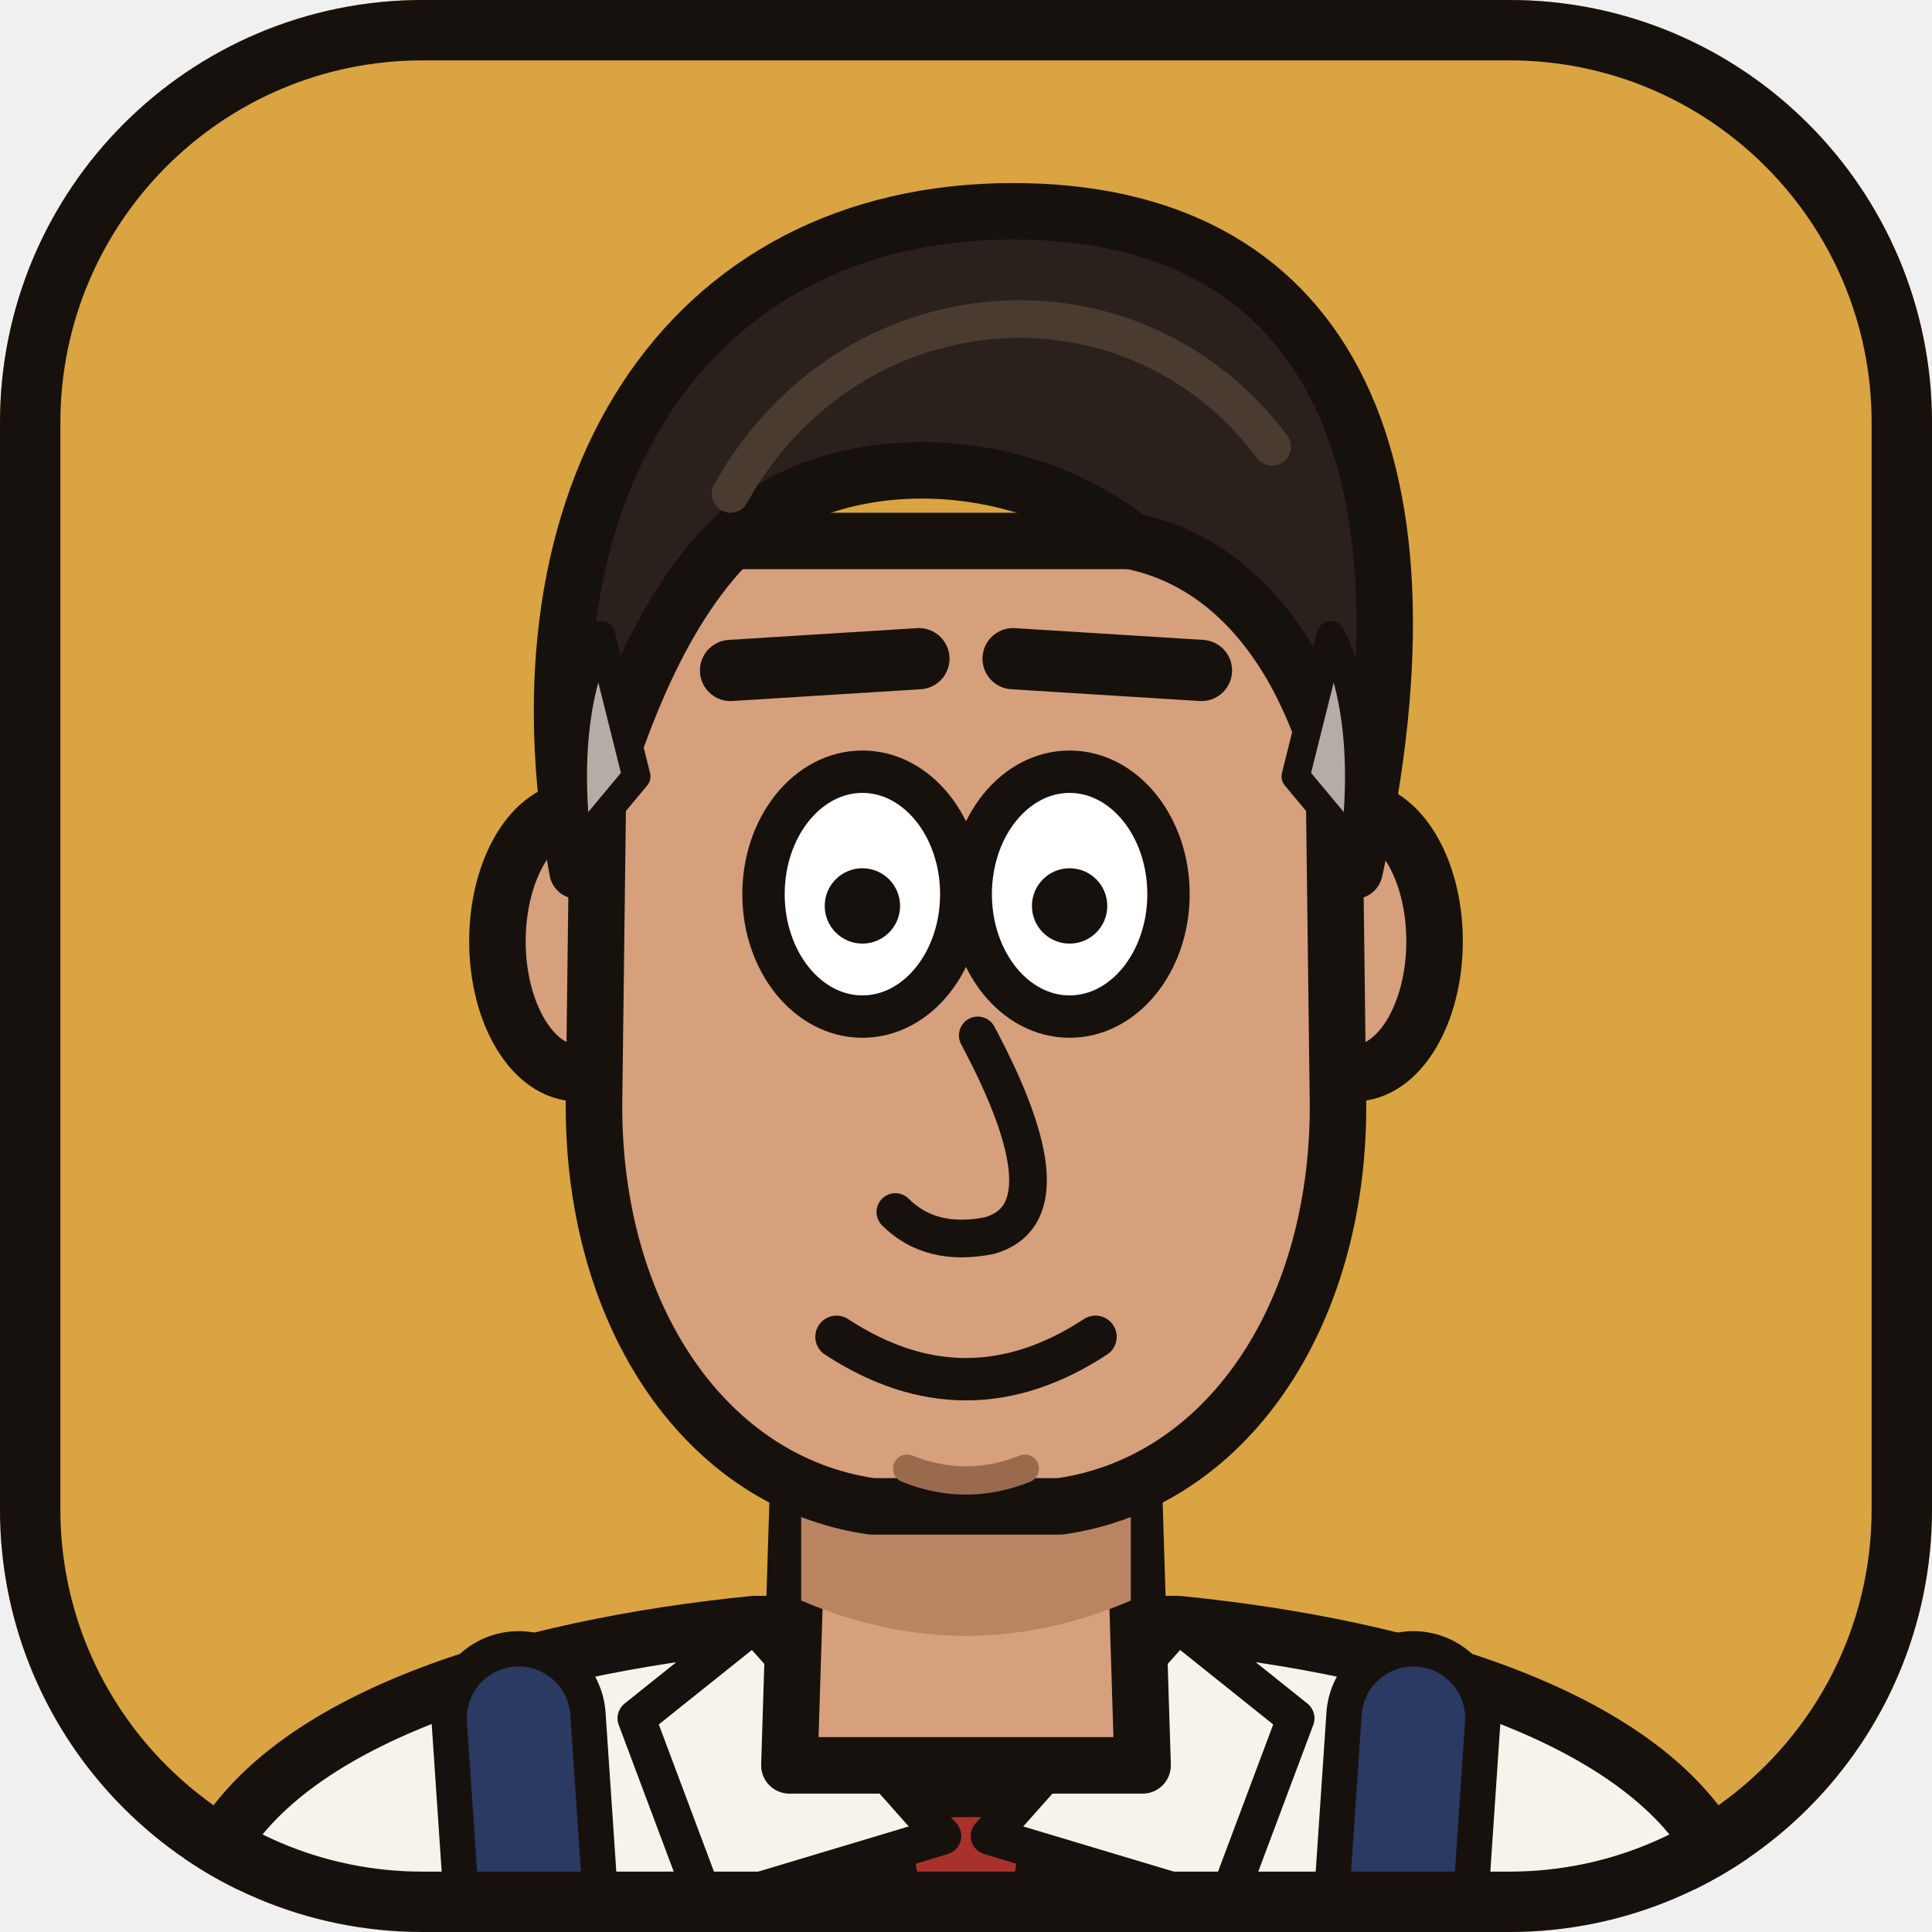
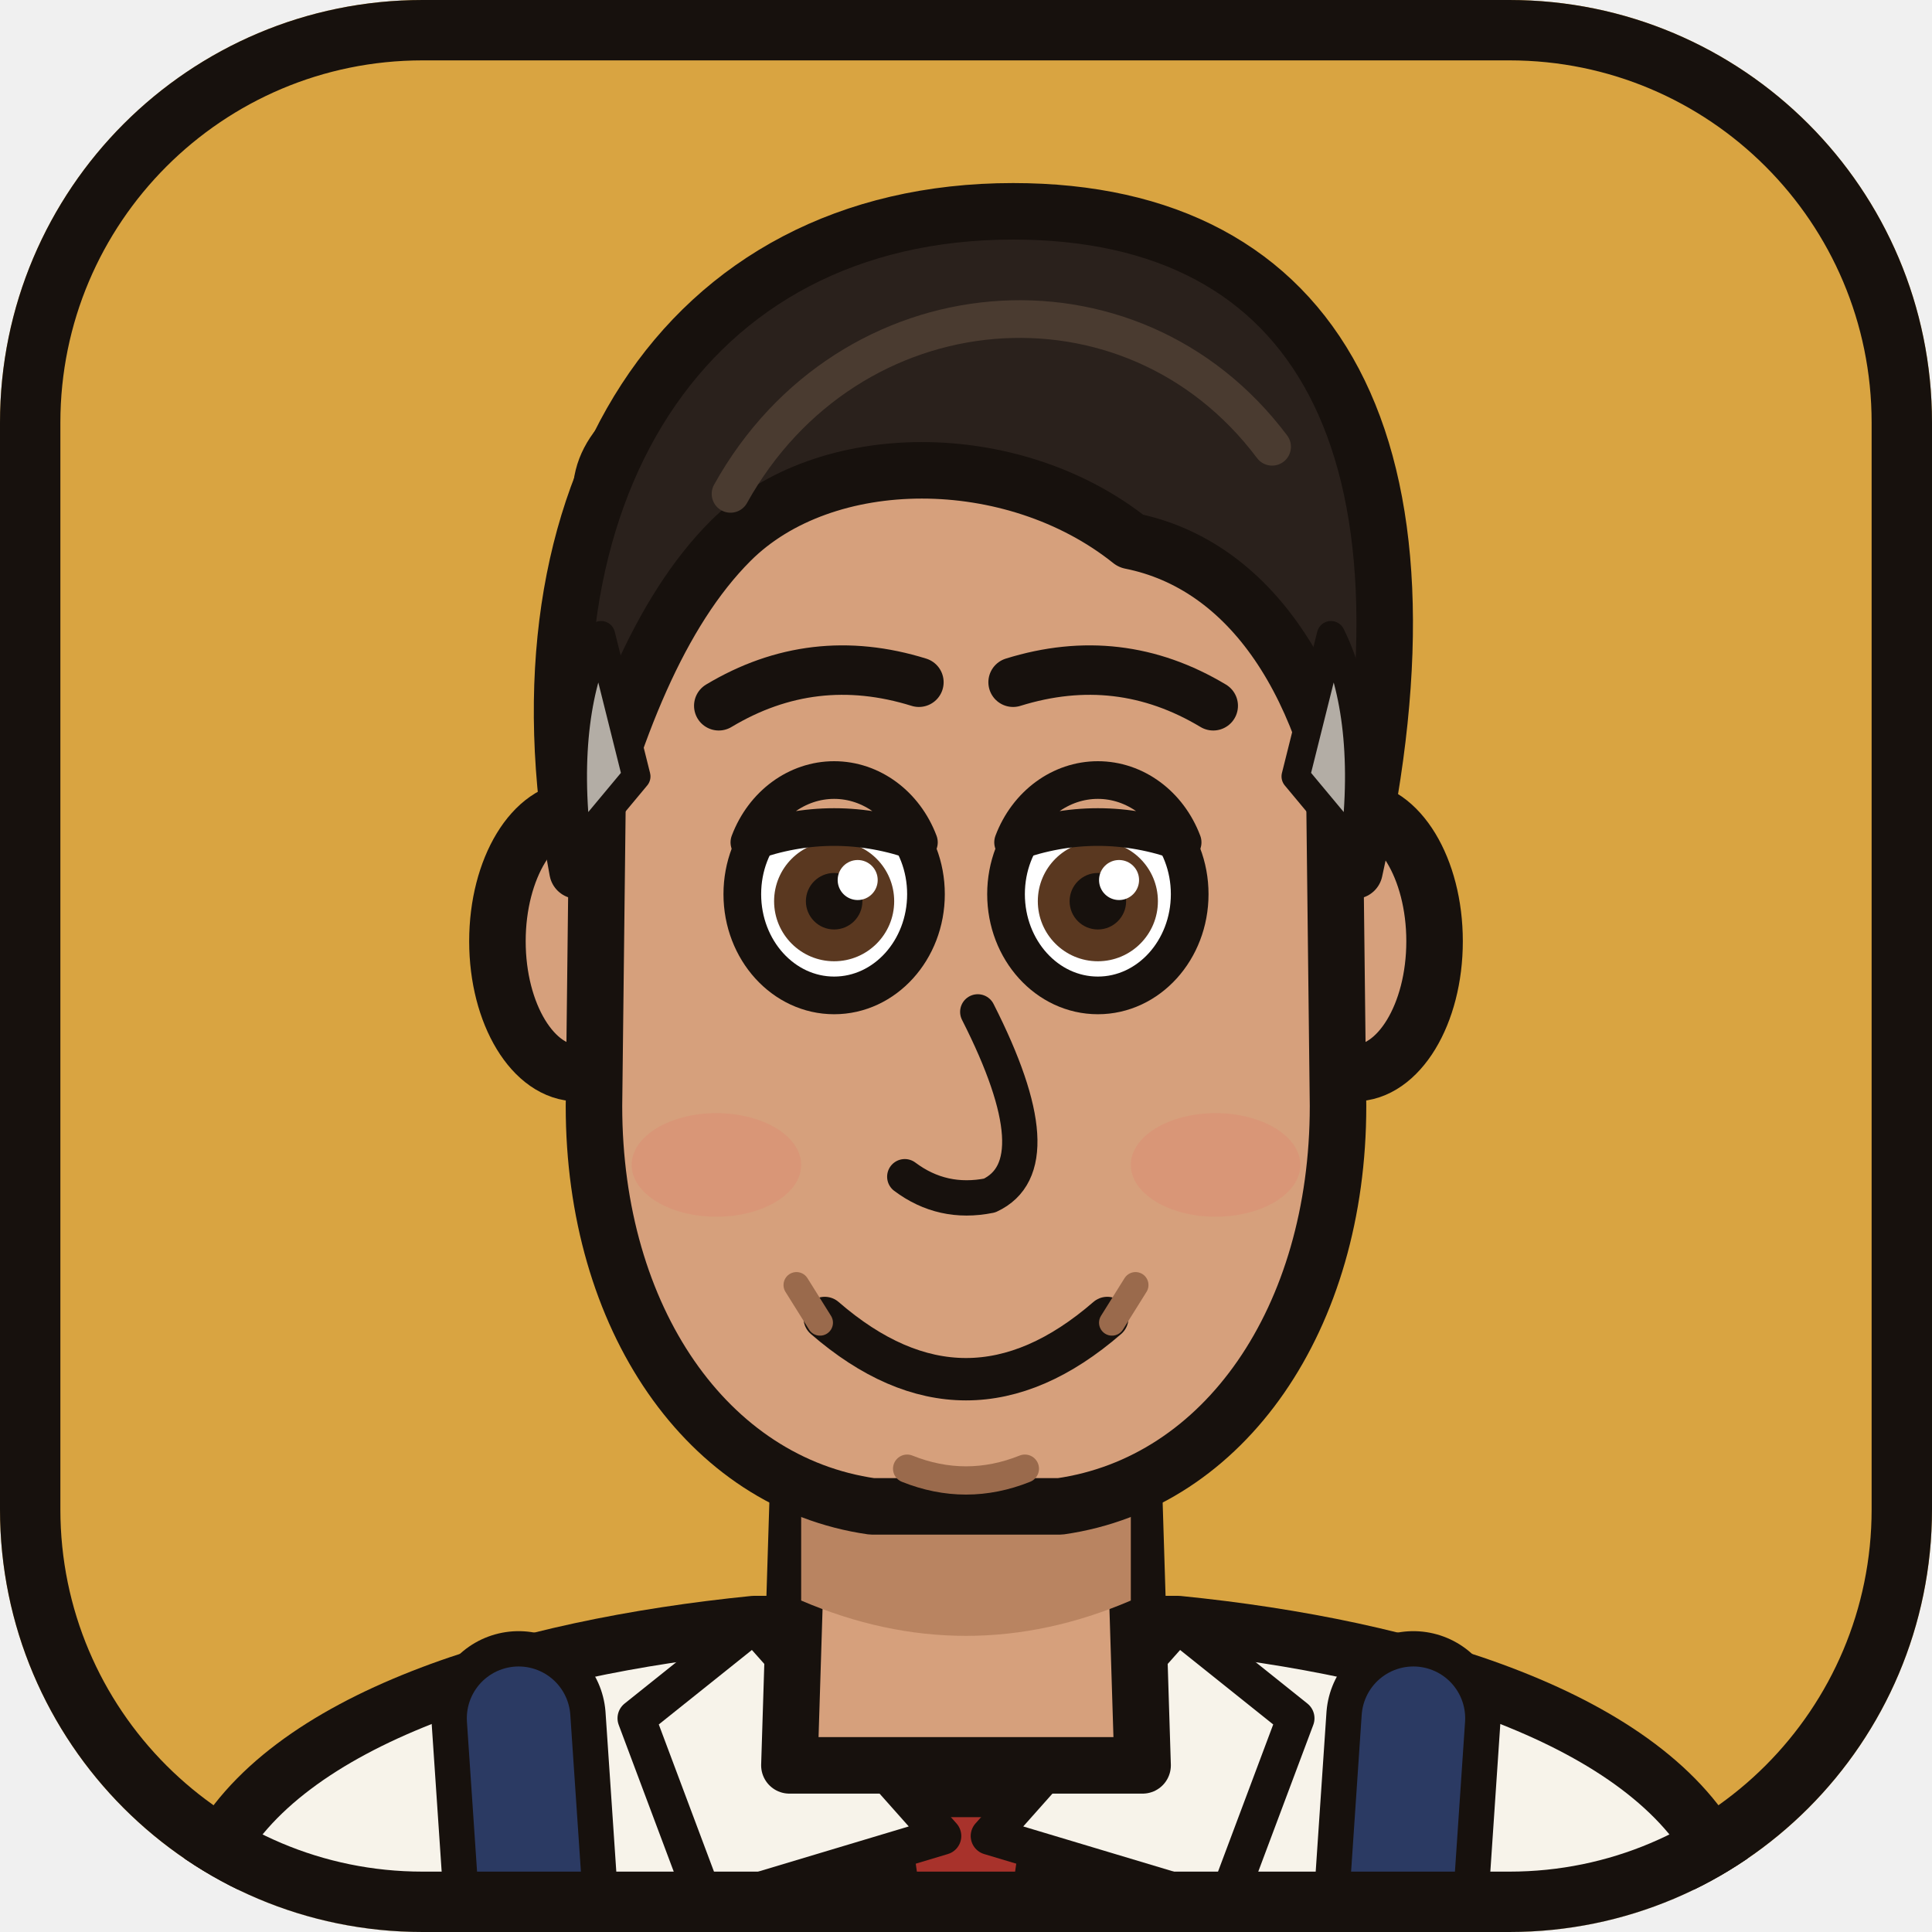
<svg xmlns="http://www.w3.org/2000/svg" viewBox="0 0 64 64" width="64" height="64" role="img" aria-label="James, CTO">
  <defs>
    <clipPath id="cw-james">
      <rect width="64" height="64" rx="14" />
    </clipPath>
  </defs>
  <rect width="64" height="64" rx="14" fill="#D9A441" />
  <g clip-path="url(#cw-james)">
    <g transform="translate(32 202) scale(0.78)" stroke="#17110D" stroke-width="2.4" stroke-linejoin="round" stroke-linecap="round">
      <path d="M-9,-190 C-19,-189 -29,-186 -32,-180 C-34,-160 -31,-135 -25,-112 L25,-112 C31,-135 34,-160 32,-180 C29,-186 19,-189 9,-190 Z" fill="#F7F3EA" />
      <path d="M-20,-140 Q-14,-136 -10,-140 M12,-160 Q16,-157 20,-160 M-18,-118 Q-14,-114 -10,-118 M12,-118 Q16,-114 20,-118" fill="none" stroke="#DCD6C8" stroke-width="1.5" />
      <path d="M-5.5,-190 L0,-180 L5.5,-190 Z" fill="#D6A07C" stroke-width="1.4" />
      <path d="M-14,-112 L-19,-186" fill="none" stroke="#17110D" stroke-width="7.4" stroke-linecap="round" stroke-linejoin="round" />
      <path d="M-14,-112 L-19,-186" fill="none" stroke="#2B3A63" stroke-width="4.4" stroke-linecap="round" stroke-linejoin="round" />
      <rect x="-17" y="-121" width="6" height="5" fill="#C9A24A" stroke-width="1" />
      <path d="M14,-112 L19,-186" fill="none" stroke="#17110D" stroke-width="7.4" stroke-linecap="round" stroke-linejoin="round" />
      <path d="M14,-112 L19,-186" fill="none" stroke="#2B3A63" stroke-width="4.4" stroke-linecap="round" stroke-linejoin="round" />
      <rect x="11" y="-121" width="6" height="5" fill="#C9A24A" stroke-width="1" />
      <path d="M-3.8,-183 L3.8,-183 L2.8,-176 L-2.8,-176 Z" fill="#A8322B" />
      <path d="M-2.8,-176 L2.8,-176 L6.5,-128 L0,-121 L-6.5,-128 Z" fill="#A8322B" />
      <path d="M-3.4,-166 L3.6,-171 M-4.4,-154 L4.4,-160 M-5.2,-142 L5.2,-148 M-5.6,-131 L5.8,-137" stroke="#D9A84A" stroke-width="1.3" />
      <path d="M-9,-190 L-1,-181 L-11,-178 L-14,-186 Z M9,-190 L1,-181 L11,-178 L14,-186 Z" fill="#F7F3EA" stroke-width="1.6" />
      <g class="head">
        <path d="M-7,-200 L-7.5,-184 L7.5,-184 L7,-200 Z" fill="#D6A07C" />
        <path d="M-7,-196 L7,-196 L7,-191 Q0,-188 -7,-191 Z" fill="#B98461" stroke="none" />
        <ellipse cx="-16.5" cy="-219" rx="3.4" ry="5.6" fill="#D6A07C" />
        <ellipse cx="16.5" cy="-219" rx="3.4" ry="5.6" fill="#D6A07C" />
-         <path d="M-15.5,-236 L-15.8,-212 C-15.8,-203 -11,-196 -4,-195 L4,-195 C11,-196 15.8,-203 15.8,-212 L15.5,-236 Z" fill="#D6A07C" />
+         <path d="M-15.5,-238 C-15.5,-246 15.5,-246 15.5,-238 L15.8,-212 C15.8,-203 11,-196 4,-195 L-4,-195 C-11,-196 -15.8,-203 -15.8,-212 Z" fill="#D6A07C" />
        <path d="M-16.5,-222 C-19.5,-238 -12,-250 2,-250 C15,-250 20.5,-240 16.5,-222 C15.5,-230 12,-235 7,-236 C2,-240 -6,-240 -10,-236 C-13,-233 -15,-228 -16.5,-222 Z" fill="#2A211C" />
        <path d="M-10,-238 C-5,-247 7,-248 13,-240" fill="none" stroke="#4A3B30" stroke-width="1.6" />
        <path d="M-16.5,-223 C-17,-227 -16.5,-230 -15.5,-232 L-14,-226 Z M16.5,-223 C17,-227 16.5,-230 15.5,-232 L14,-226 Z" fill="#B3ADA5" stroke-width="1.2" />
-         <ellipse cx="-4.4" cy="-221" rx="4.2" ry="5.2" fill="#FFFFFF" stroke-width="1.8" />
-         <circle cx="-4.4" cy="-220.5" r="1.6" fill="#17110D" stroke="none" />
-         <ellipse cx="4.4" cy="-221" rx="4.2" ry="5.2" fill="#FFFFFF" stroke-width="1.8" />
-         <circle cx="4.4" cy="-220.5" r="1.6" fill="#17110D" stroke="none" />
+         <ellipse cx="-5.6" cy="-221" rx="3.9" ry="4.3" fill="#FFFFFF" stroke-width="1.6" />
+         <circle cx="-5.6" cy="-220.7" r="2.55" fill="#5A3820" stroke="none" />
+         <circle cx="-5.6" cy="-220.7" r="1.2" fill="#17110D" stroke="none" />
+         <circle cx="-4.6" cy="-221.6" r="0.85" fill="#FFFFFF" stroke="none" />
+         <path d="M-9.2,-223.2 A3.9,4.3 0 0 1 -2,-223.2 Q-5.6,-224.5 -9.2,-223.2 Z" fill="#D6A07C" stroke-width="1.6" />
+         <ellipse cx="5.6" cy="-221" rx="3.9" ry="4.3" fill="#FFFFFF" stroke-width="1.6" />
+         <circle cx="5.6" cy="-220.7" r="2.55" fill="#5A3820" stroke="none" />
+         <circle cx="5.6" cy="-220.7" r="1.2" fill="#17110D" stroke="none" />
+         <circle cx="6.5" cy="-221.6" r="0.85" fill="#FFFFFF" stroke="none" />
+         <path d="M2,-223.2 A3.9,4.3 0 0 1 9.2,-223.2 Q5.6,-224.5 2,-223.2 Z" fill="#D6A07C" stroke-width="1.6" />
        <g class="blink" opacity="0">
-           <ellipse cx="-4.4" cy="-221" rx="4.2" ry="5.2" fill="#D6A07C" stroke-width="1.8" />
-           <ellipse cx="4.4" cy="-221" rx="4.2" ry="5.2" fill="#D6A07C" stroke-width="1.8" />
+           <ellipse cx="-5.6" cy="-221" rx="4.2" ry="4.6" fill="#D6A07C" stroke-width="1.6" />
+           <path d="M-9.1,-220.2 Q-5.6,-218 -2.1,-220.2" fill="none" stroke-width="1.5" />
+           <ellipse cx="5.6" cy="-221" rx="4.2" ry="4.6" fill="#D6A07C" stroke-width="1.6" />
+           <path d="M2.1,-220.2 Q5.6,-218 9.1,-220.2" fill="none" stroke-width="1.5" />
        </g>
-         <path d="M-10,-230.5 L-2,-231 M2,-231 L10,-230.5" fill="none" stroke-width="2.6" />
-         <path d="M0.5,-215 Q4.5,-207.5 1,-206.5 Q-1.5,-206 -3,-207.5" fill="none" stroke-width="1.6" />
-         <path d="M-5.5,-202.2 Q0,-198.6 5.5,-202.2" fill="none" stroke-width="1.8" />
+         <ellipse cx="-10.6" cy="-209.5" rx="3.6" ry="2.2" fill="#E0806C" fill-opacity="0.3" stroke="none" />
+         <ellipse cx="10.6" cy="-209.5" rx="3.6" ry="2.2" fill="#E0806C" fill-opacity="0.3" stroke="none" />
+         <path d="M-10.5,-229 Q-6.5,-231.4 -2,-230 M2,-230 Q6.5,-231.4 10.5,-229" fill="none" stroke-width="2.1" />
+         <path d="M0.5,-216 Q3.8,-209.5 1,-208.2 Q-1,-207.8 -2.6,-209" fill="none" stroke-width="1.5" />
+         <path d="M-6,-203 Q0,-197.8 6,-203" fill="none" stroke-width="1.8" />
+         <path d="M-7.2,-204.4 L-6.2,-202.8 M7.2,-204.4 L6.2,-202.8" fill="none" stroke="#9A6A4C" stroke-width="1.1" />
        <path d="M-2.5,-196.6 Q0,-195.6 2.5,-196.6" fill="none" stroke="#9A6A4C" stroke-width="1.2" />
      </g>
    </g>
  </g>
  <rect x="1" y="1" width="62" height="62" rx="13" fill="none" stroke="#17110D" stroke-width="2" />
</svg>
